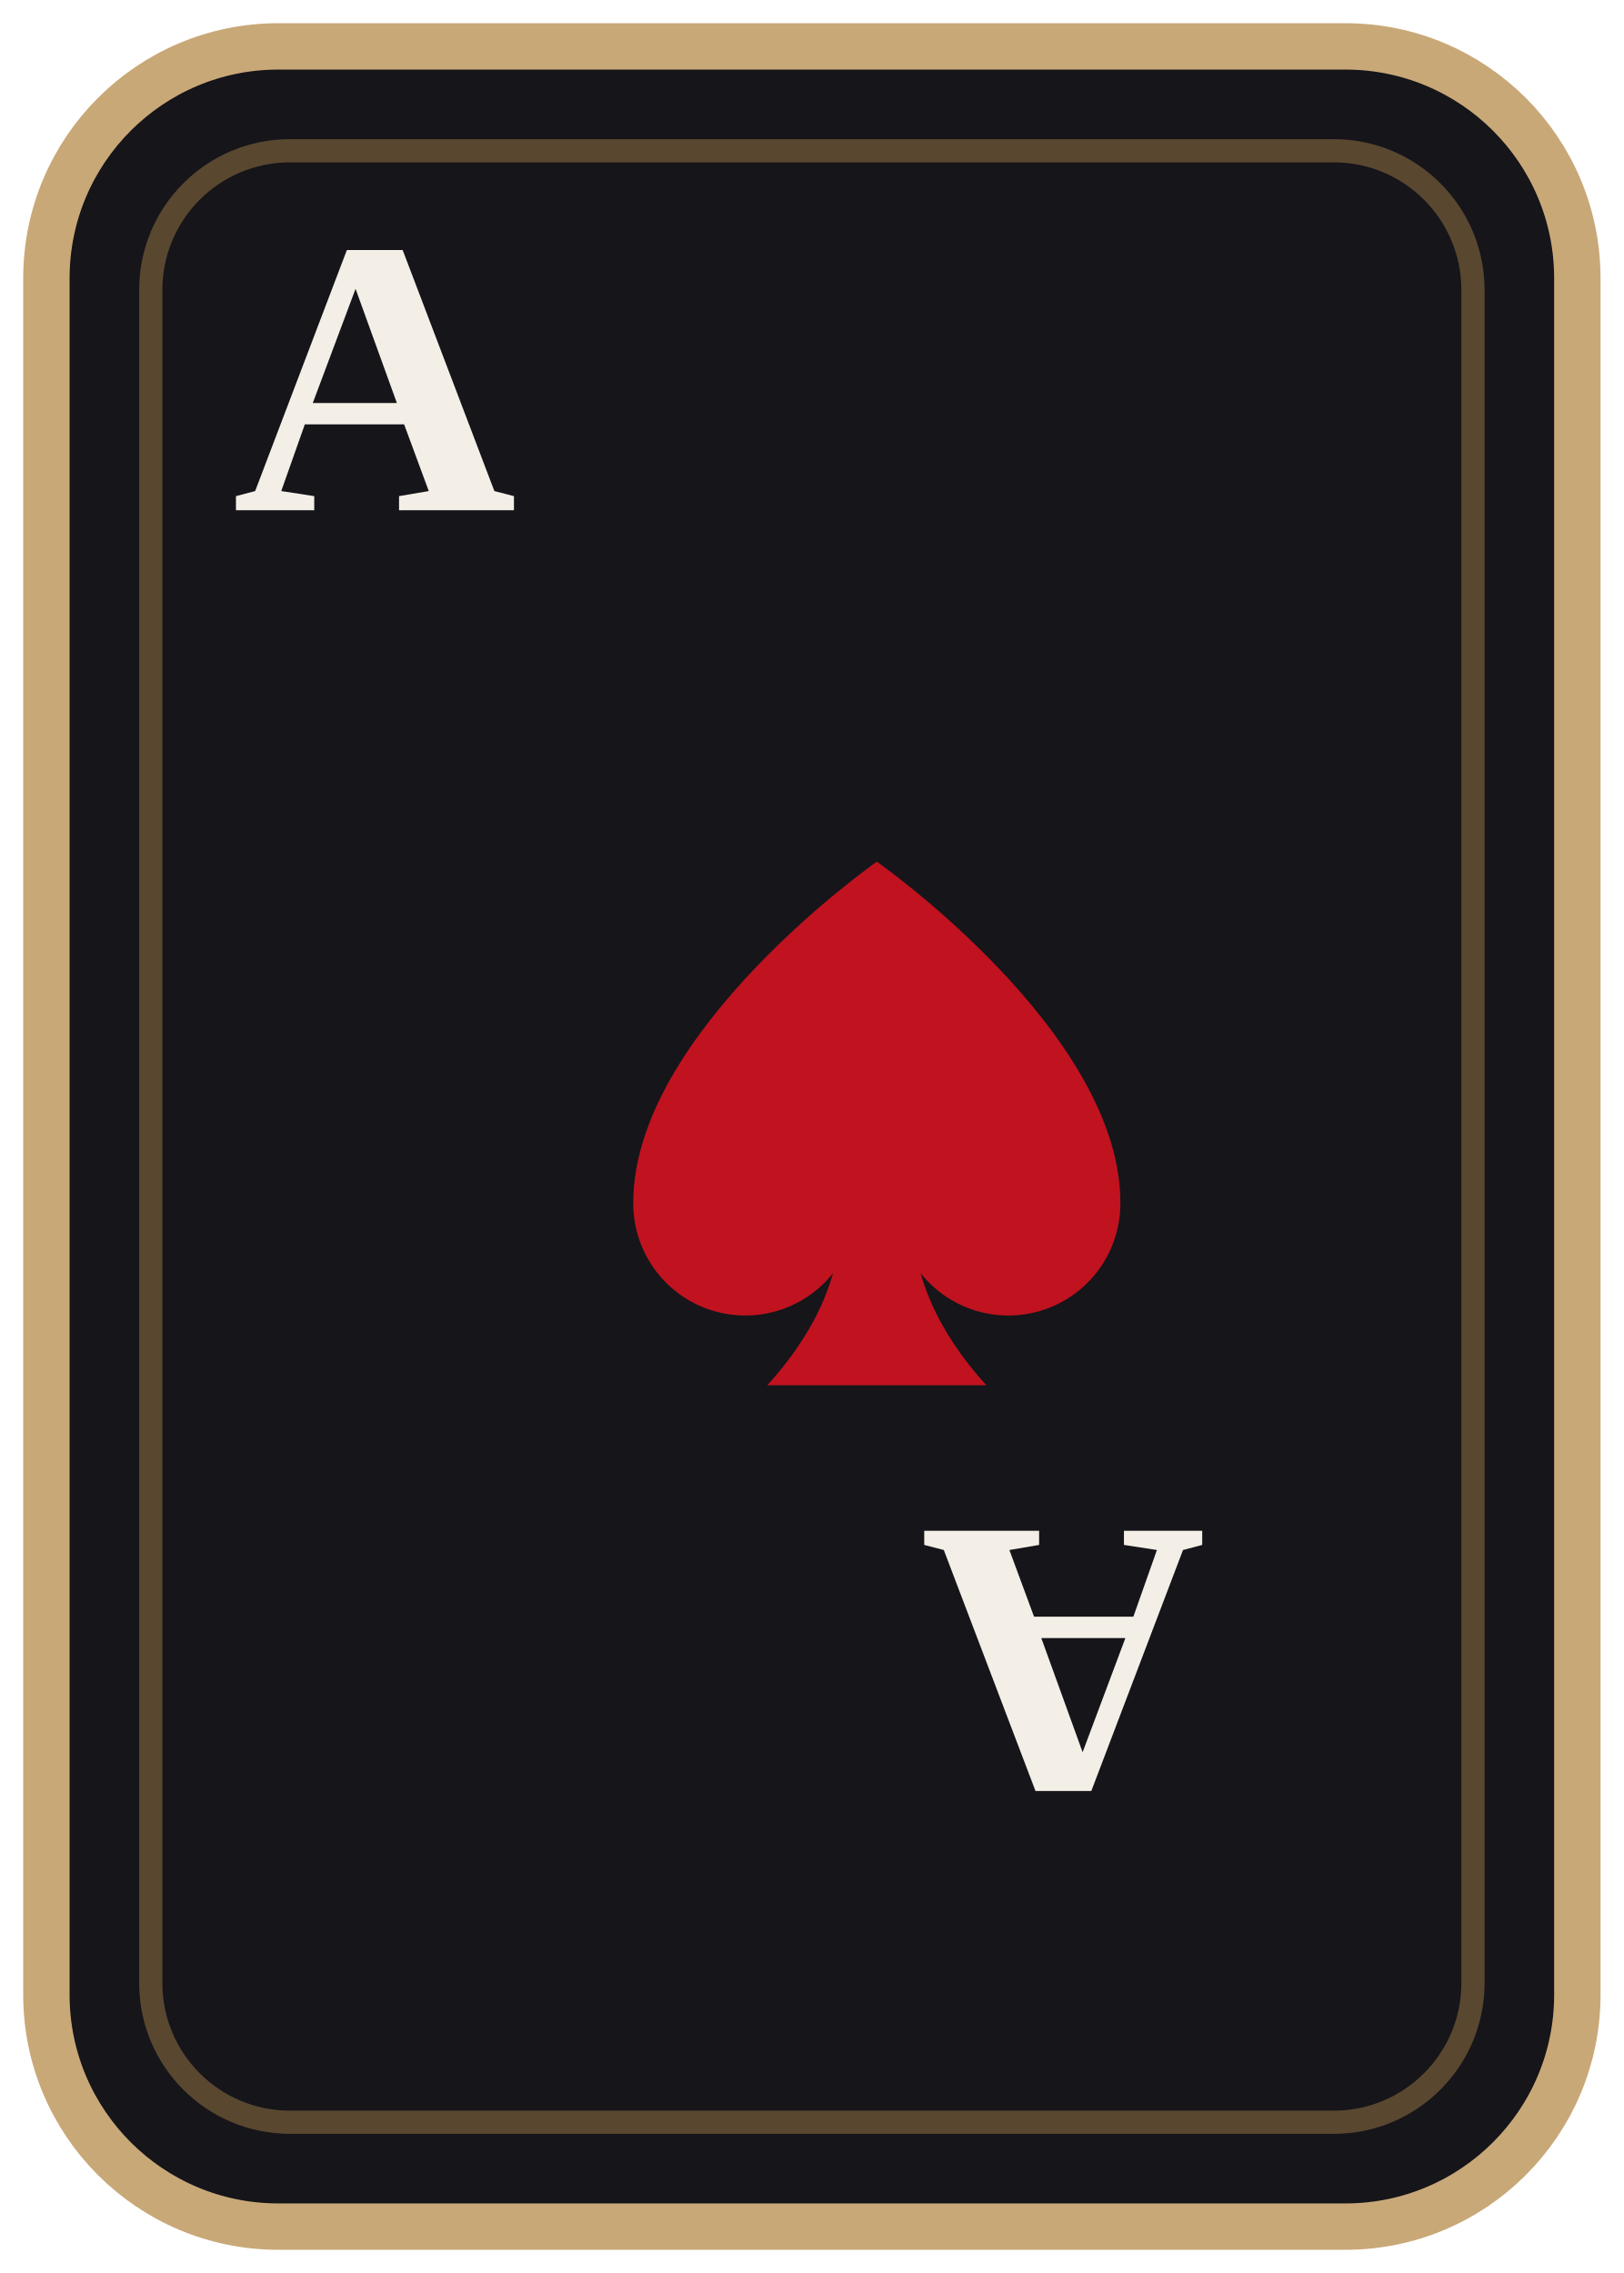
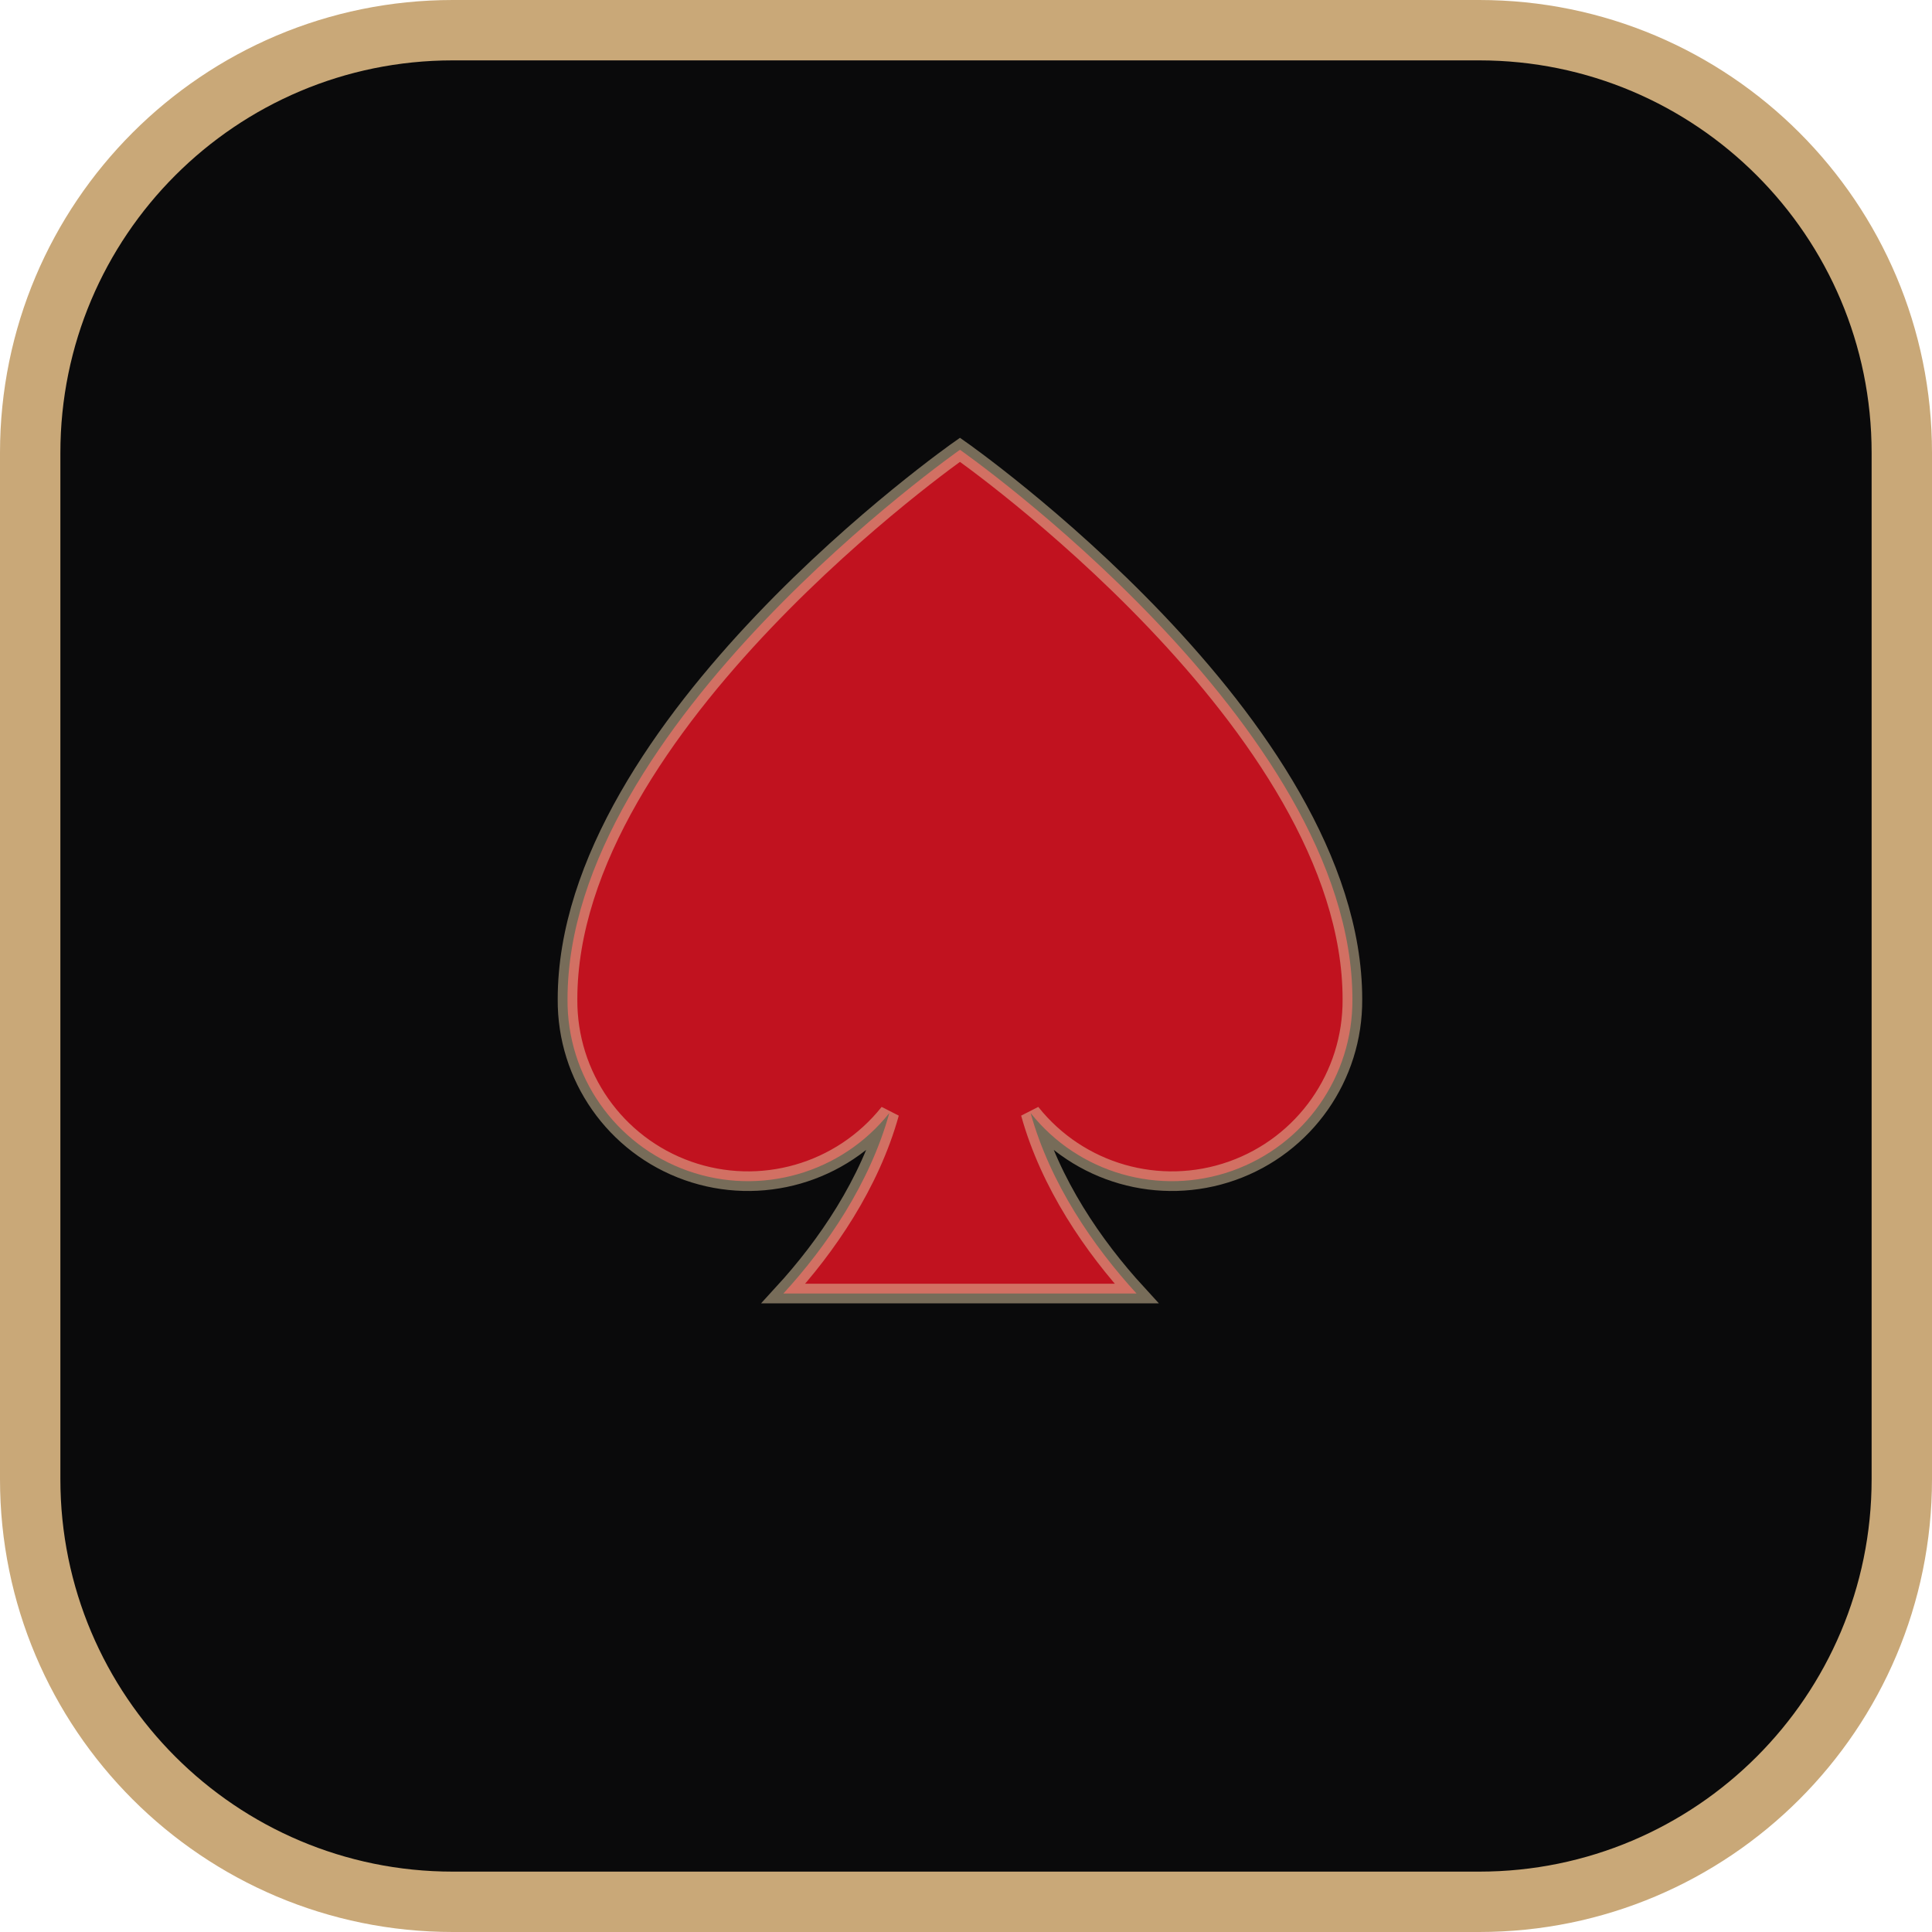
- <svg xmlns="http://www.w3.org/2000/svg" viewBox="0 0 70 98" width="70" height="98">
-   <rect x="2" y="2" width="66" height="94" rx="10" fill="#15151a" stroke="#c9a878" stroke-width="2" />
-   <rect x="6.5" y="6.5" width="57" height="85" rx="6" fill="none" stroke="#a07a45" stroke-width="1" opacity="0.5" />
-   <text x="10" y="22" font-family="Georgia, 'Times New Roman', serif" font-size="17" font-weight="700" fill="#f4efe6">A</text>
-   <g transform="translate(21 34) scale(1.05)">
+ <svg xmlns="http://www.w3.org/2000/svg" viewBox="0 0 64 64" width="64" height="64">
+   <rect x="1" y="1" width="62" height="62" rx="14" fill="#0a0a0b" stroke="#c9a878" stroke-width="2" />
+   <g transform="translate(11 11) scale(1.3)">
    <path d="M16 3C16 3 26 10 26 17a4.6 4.6 0 0 1-8.2 2.9c.5 1.8 1.6 3.4 2.7 4.6H11.5c1.1-1.2 2.2-2.8 2.7-4.6A4.6 4.6 0 0 1 6 17C6 10 16 3 16 3Z" fill="#c1121f" />
+     <path d="M16 3C16 3 26 10 26 17a4.6 4.6 0 0 1-8.2 2.9c.5 1.8 1.6 3.4 2.7 4.6H11.5c1.1-1.2 2.2-2.8 2.7-4.6A4.6 4.6 0 0 1 6 17C6 10 16 3 16 3Z" fill="none" stroke="#e3cda7" stroke-width="0.5" opacity="0.5" />
  </g>
-   <text x="60" y="76" font-family="Georgia, 'Times New Roman', serif" font-size="17" font-weight="700" fill="#f4efe6" transform="rotate(180 56 71)">A</text>
</svg>
